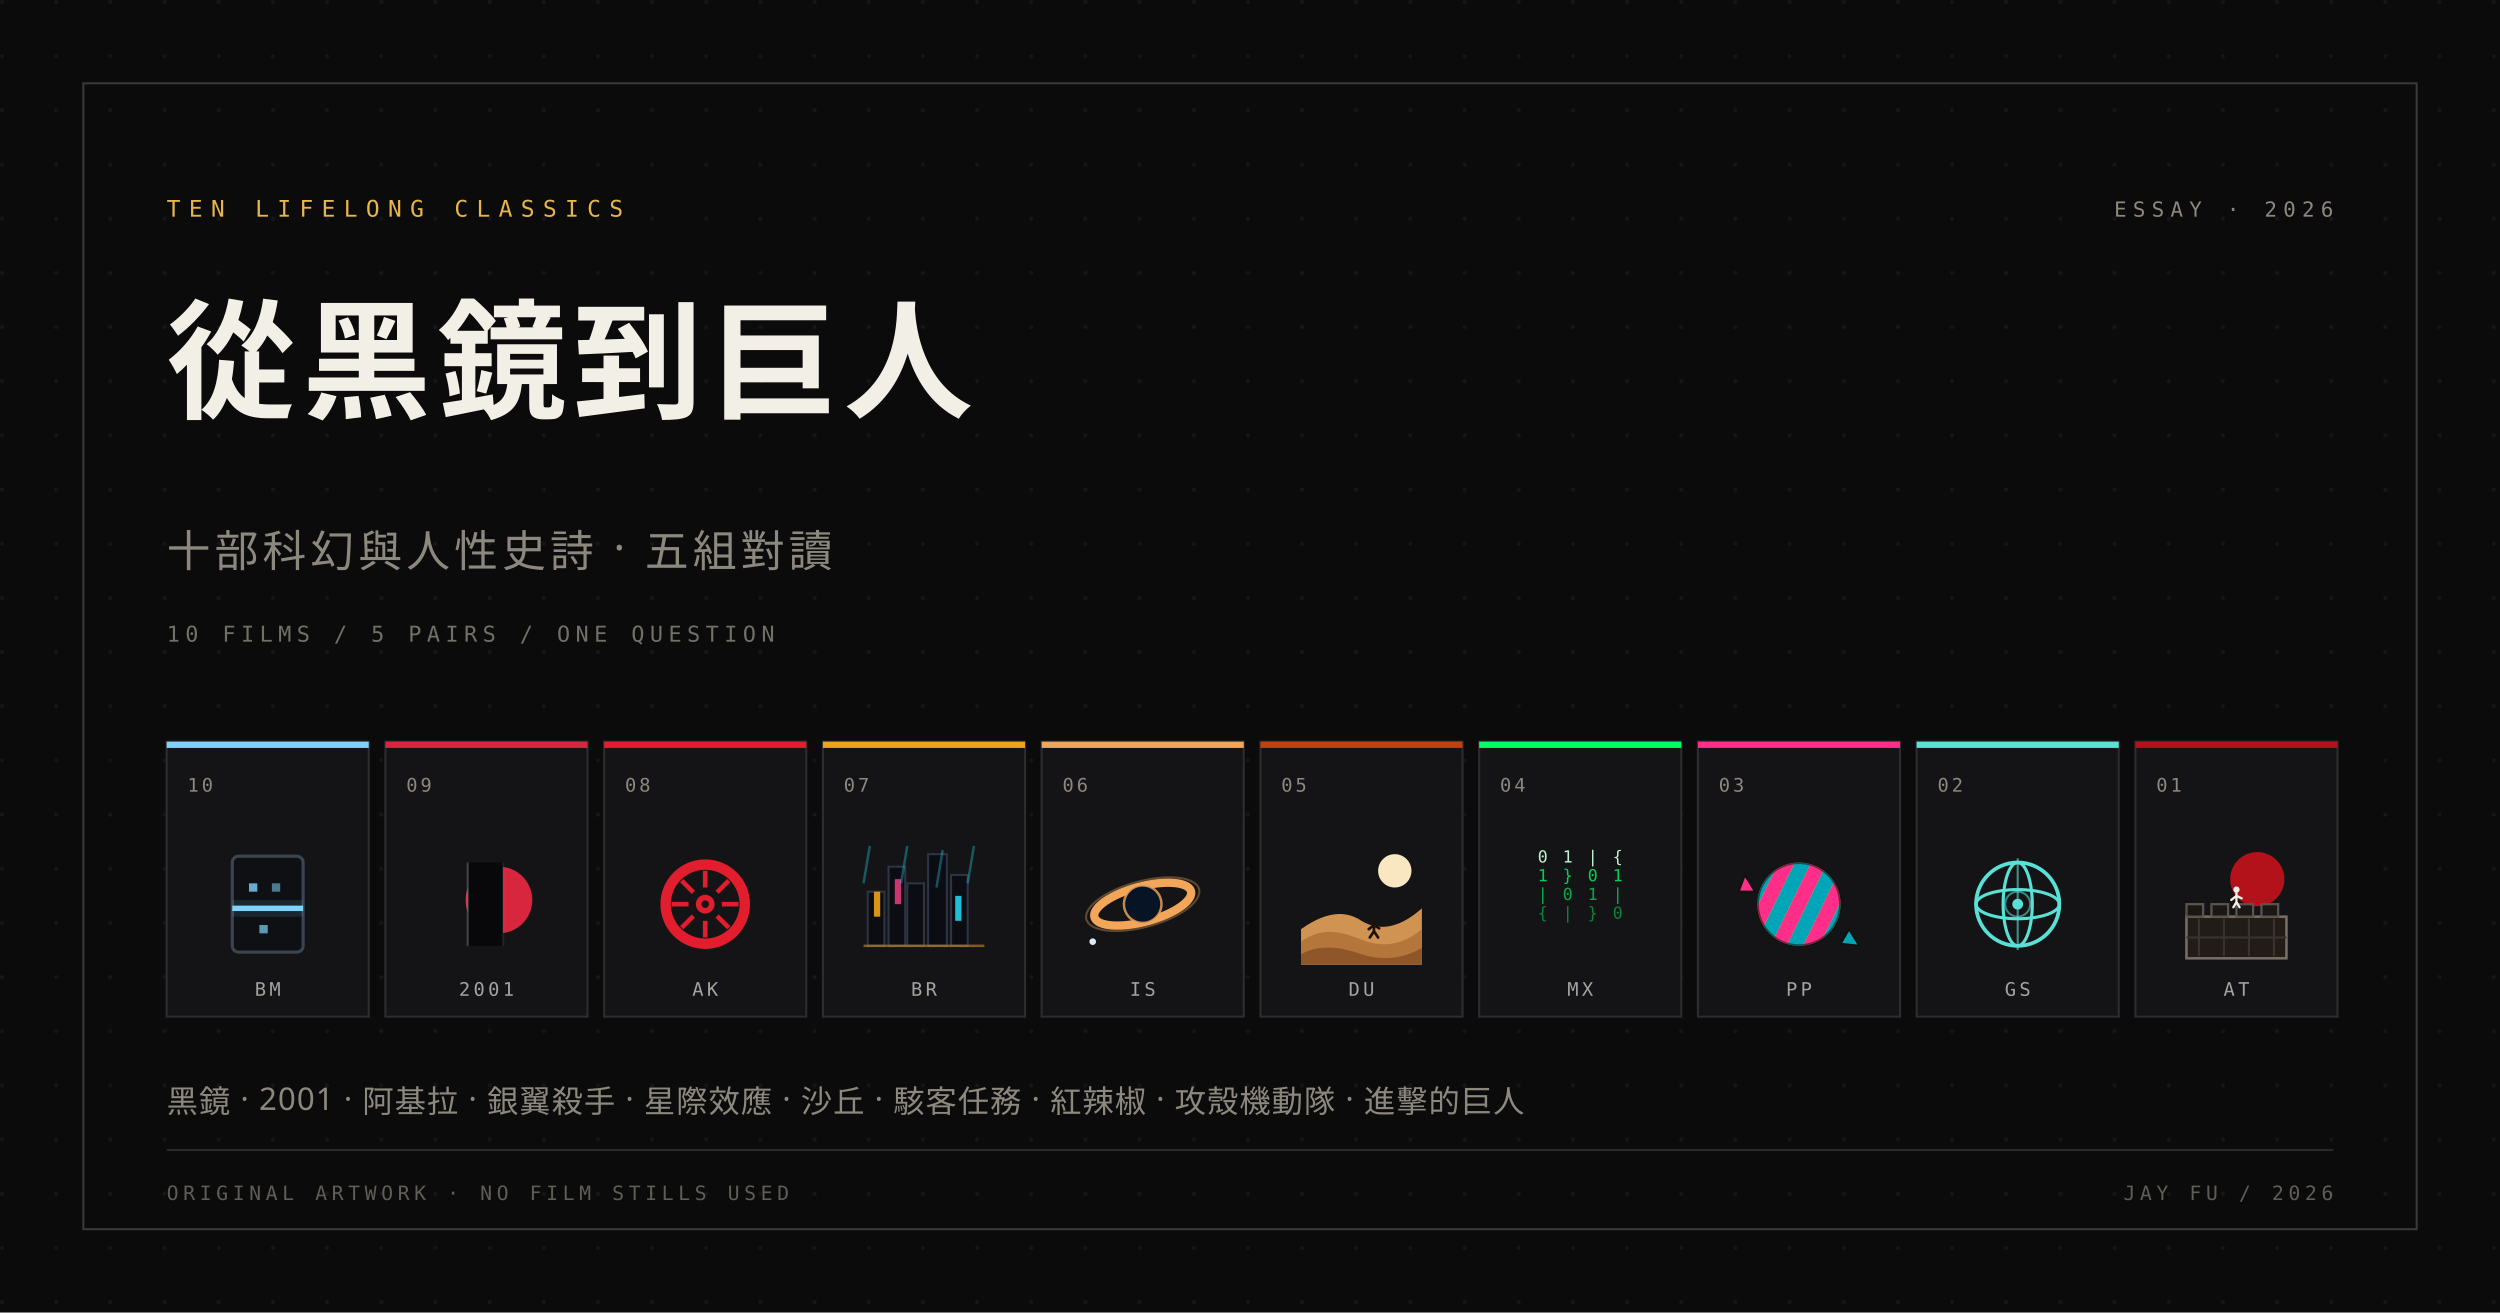
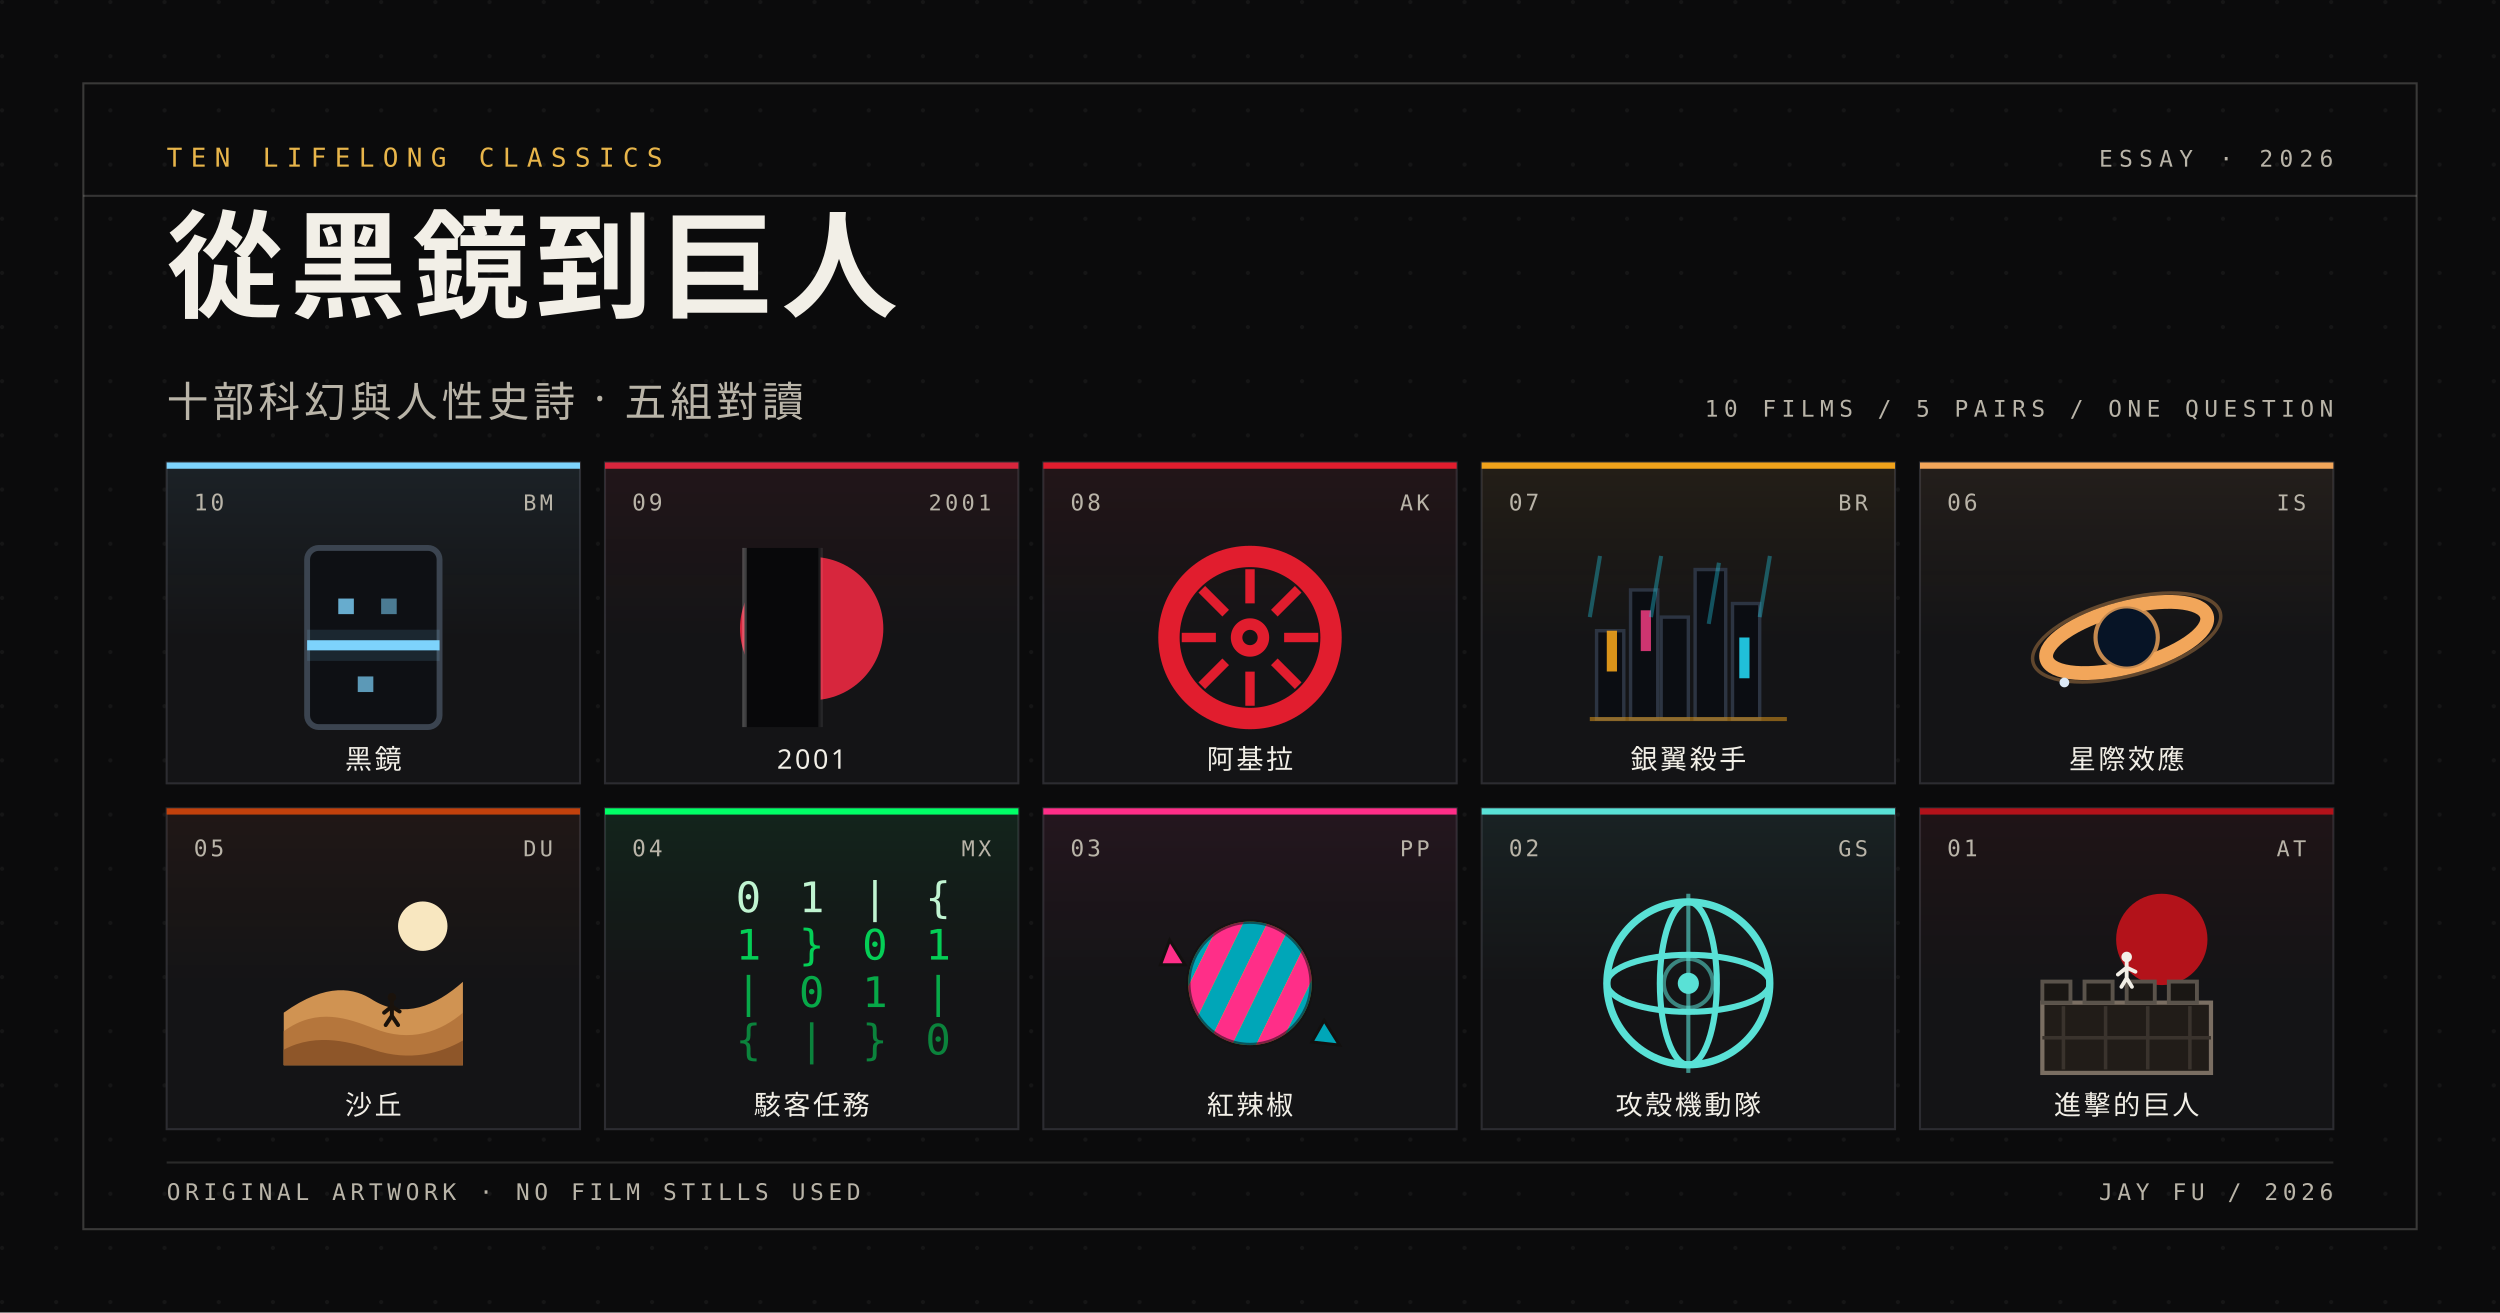
<svg xmlns="http://www.w3.org/2000/svg" width="1200" height="630" viewBox="0 0 1200 630">
  <defs>
    <linearGradient id="cfade" x1="0" y1="0" x2="1" y2="0">
      <stop offset="0" stop-color="#E8B54A" stop-opacity=".9" />
      <stop offset="1" stop-color="#E8B54A" stop-opacity=".15" />
+     </linearGradient>
+     <linearGradient id="cg01" x1="0" y1="0" x2="0" y2="1">
+       <stop offset="0" stop-color="#7DD3FC" stop-opacity=".07" />
+       <stop offset=".55" stop-color="#7DD3FC" stop-opacity="0" />
+     </linearGradient>
+     <linearGradient id="cg02" x1="0" y1="0" x2="0" y2="1">
+       <stop offset="0" stop-color="#D7263D" stop-opacity=".07" />
+       <stop offset=".55" stop-color="#D7263D" stop-opacity="0" />
+     </linearGradient>
+     <linearGradient id="cg03" x1="0" y1="0" x2="0" y2="1">
+       <stop offset="0" stop-color="#E11D2E" stop-opacity=".07" />
+       <stop offset=".55" stop-color="#E11D2E" stop-opacity="0" />
+     </linearGradient>
+     <linearGradient id="cg04" x1="0" y1="0" x2="0" y2="1">
+       <stop offset="0" stop-color="#F0A21B" stop-opacity=".07" />
+       <stop offset=".55" stop-color="#F0A21B" stop-opacity="0" />
+     </linearGradient>
+     <linearGradient id="cg05" x1="0" y1="0" x2="0" y2="1">
+       <stop offset="0" stop-color="#F2A65A" stop-opacity=".07" />
+       <stop offset=".55" stop-color="#F2A65A" stop-opacity="0" />
+     </linearGradient>
+     <linearGradient id="cg06" x1="0" y1="0" x2="0" y2="1">
+       <stop offset="0" stop-color="#C2410C" stop-opacity=".07" />
+       <stop offset=".55" stop-color="#C2410C" stop-opacity="0" />
+     </linearGradient>
+     <linearGradient id="cg07" x1="0" y1="0" x2="0" y2="1">
+       <stop offset="0" stop-color="#00FF66" stop-opacity=".07" />
+       <stop offset=".55" stop-color="#00FF66" stop-opacity="0" />
+     </linearGradient>
+     <linearGradient id="cg08" x1="0" y1="0" x2="0" y2="1">
+       <stop offset="0" stop-color="#FF2E88" stop-opacity=".07" />
+       <stop offset=".55" stop-color="#FF2E88" stop-opacity="0" />
+     </linearGradient>
+     <linearGradient id="cg09" x1="0" y1="0" x2="0" y2="1">
+       <stop offset="0" stop-color="#59E1D6" stop-opacity=".07" />
+       <stop offset=".55" stop-color="#59E1D6" stop-opacity="0" />
+     </linearGradient>
+     <linearGradient id="cg10" x1="0" y1="0" x2="0" y2="1">
+       <stop offset="0" stop-color="#B3121A" stop-opacity=".07" />
+       <stop offset=".55" stop-color="#B3121A" stop-opacity="0" />
    </linearGradient>
  </defs>
  <rect width="1200" height="630" fill="#0B0B0C" />
  <pattern id="dots" width="26" height="26" patternUnits="userSpaceOnUse">
    <circle cx="1" cy="1" r="1" fill="#FFFFFF" opacity="0.045" />
  </pattern>
  <rect width="1200" height="630" fill="url(#dots)" />
  <rect x="40" y="40" width="1120" height="550" fill="none" stroke="#F2EFE7" stroke-width="1" opacity=".2" />
-   <text x="80" y="104" font-family="'SF Mono','Menlo','DejaVu Sans Mono',monospace" font-size="11" letter-spacing="4" fill="#E8B54A">TEN LIFELONG CLASSICS</text>
-   <text x="1120" y="104" text-anchor="end" font-family="'SF Mono','Menlo','DejaVu Sans Mono',monospace" font-size="10" letter-spacing="3" fill="#8C887E">ESSAY · 2026</text>
-   <text x="80" y="196" font-family="'Songti TC','Noto Serif TC','Songti SC',serif" font-size="62" font-weight="700" letter-spacing="3" fill="#F2EFE7">從黑鏡到巨人</text>
-   <line x1="82" y1="222" x2="300" y2="222" stroke="url(#cfade)" stroke-width="3" />
-   <text x="80" y="272" font-family="'PingFang TC','Noto Sans TC','Heiti TC',sans-serif" font-size="21" letter-spacing="2" fill="#8C887E">十部科幻與人性史詩 · 五組對讀</text>
-   <text x="80" y="308" font-family="'SF Mono','Menlo','DejaVu Sans Mono',monospace" font-size="10.5" letter-spacing="2.6" fill="#8C887E" opacity=".8">10 FILMS / 5 PAIRS / ONE QUESTION</text>
-   <rect x="80" y="356" width="97" height="132" fill="#141416" stroke="#2C2C31" stroke-width="1" />
-   <rect x="80" y="356" width="97" height="3" fill="#7DD3FC" />
-   <text x="90" y="380" font-family="'SF Mono','Menlo','DejaVu Sans Mono',monospace" font-size="9" letter-spacing="1.4" fill="#8C887E">10</text>
-   <g data-mini="bm" transform="translate(128.5 434.0)">
+   <text x="80" y="80" font-family="'SF Mono','Menlo','DejaVu Sans Mono',monospace" font-size="12.5" letter-spacing="4" fill="#E8B54A">TEN LIFELONG CLASSICS</text>
+   <text x="1120" y="80" text-anchor="end" font-family="'SF Mono','Menlo','DejaVu Sans Mono',monospace" font-size="11" letter-spacing="3" fill="#B9B4A8">ESSAY · 2026</text>
+   <line x1="40" y1="94" x2="1160" y2="94" stroke="#F2EFE7" stroke-width="1" opacity=".18" />
+   <text x="80" y="148" font-family="'Songti TC','Noto Serif TC','Songti SC',serif" font-size="56" font-weight="700" letter-spacing="3" fill="#F2EFE7">從黑鏡到巨人</text>
+   <line x1="82" y1="170" x2="300" y2="170" stroke="url(#cfade)" stroke-width="3" />
+   <text x="80" y="200" font-family="'PingFang TC','Noto Sans TC','Heiti TC',sans-serif" font-size="20" letter-spacing="2" fill="#B9B4A8">十部科幻與人性史詩 · 五組對讀</text>
+   <text x="1120" y="200" text-anchor="end" font-family="'SF Mono','Menlo','DejaVu Sans Mono',monospace" font-size="11" letter-spacing="2.6" fill="#B9B4A8">10 FILMS / 5 PAIRS / ONE QUESTION</text>
+   <rect x="80.0" y="222" width="198.4" height="154" fill="#141416" stroke="#2C2C31" stroke-width="1" />
+   <rect x="80.0" y="222" width="198.4" height="154" fill="url(#cg01)" />
+   <rect x="80.0" y="222" width="198.4" height="3" fill="#7DD3FC" />
+   <text x="93.0" y="245" font-family="'SF Mono','Menlo','DejaVu Sans Mono',monospace" font-size="11" letter-spacing="1.4" fill="#B9B4A8">10</text>
+   <text x="265.4" y="245" text-anchor="end" font-family="'SF Mono','Menlo','DejaVu Sans Mono',monospace" font-size="10.5" letter-spacing="1.6" fill="#B9B4A8">BM</text>
+   <g data-mini="bm" transform="translate(179.2 306.0) scale(1.8696) translate(-0.00 -0.00)">
    <rect x="-17" y="-23" width="34" height="46" rx="3" fill="#0E1014" stroke="#3B4450" stroke-width="1.5" />
    <rect x="-17" y="-2" width="34" height="8" fill="#7DD3FC" opacity=".12" />
    <line x1="-17" y1="2" x2="17" y2="2" stroke="#7DD3FC" stroke-width="2.6" />
    <rect x="-9" y="-10" width="4" height="4" fill="#7DD3FC" opacity=".8" />
    <rect x="2" y="-10" width="4" height="4" fill="#7DD3FC" opacity=".55" />
    <rect x="-4" y="10" width="4" height="4" fill="#7DD3FC" opacity=".7" />
  </g>
-   <text x="128.5" y="478" text-anchor="middle" font-family="'SF Mono','Menlo','DejaVu Sans Mono',monospace" font-size="9" letter-spacing="1.6" fill="#F2EFE7" opacity=".65">BM</text>
-   <rect x="185" y="356" width="97" height="132" fill="#141416" stroke="#2C2C31" stroke-width="1" />
-   <rect x="185" y="356" width="97" height="3" fill="#D7263D" />
-   <text x="195" y="380" font-family="'SF Mono','Menlo','DejaVu Sans Mono',monospace" font-size="9" letter-spacing="1.4" fill="#8C887E">09</text>
-   <g data-mini="2001" transform="translate(233.5 434.0)">
+   <text x="179.2" y="369" text-anchor="middle" font-family="'PingFang TC','Noto Sans TC','Heiti TC',sans-serif" font-size="13" letter-spacing="1.2" fill="#F2EFE7">黑鏡</text>
+   <rect x="290.4" y="222" width="198.4" height="154" fill="#141416" stroke="#2C2C31" stroke-width="1" />
+   <rect x="290.4" y="222" width="198.4" height="154" fill="url(#cg02)" />
+   <rect x="290.4" y="222" width="198.4" height="3" fill="#D7263D" />
+   <text x="303.4" y="245" font-family="'SF Mono','Menlo','DejaVu Sans Mono',monospace" font-size="11" letter-spacing="1.4" fill="#B9B4A8">09</text>
+   <text x="475.8" y="245" text-anchor="end" font-family="'SF Mono','Menlo','DejaVu Sans Mono',monospace" font-size="10.5" letter-spacing="1.6" fill="#B9B4A8">2001</text>
+   <g data-mini="2001" transform="translate(389.6 306.0) scale(2.15) translate(-6.00 -0.00)">
    <circle cx="6" cy="-2" r="16" fill="#D7263D" />
    <rect x="-9" y="-20" width="17" height="40" fill="#08080A" />
    <line x1="-9" y1="-20" x2="-9" y2="20" stroke="#FFFFFF" stroke-opacity=".22" />
    <line x1="8" y1="-20" x2="8" y2="20" stroke="#FFFFFF" stroke-opacity=".08" />
  </g>
-   <text x="233.5" y="478" text-anchor="middle" font-family="'SF Mono','Menlo','DejaVu Sans Mono',monospace" font-size="9" letter-spacing="1.6" fill="#F2EFE7" opacity=".65">2001</text>
-   <rect x="290" y="356" width="97" height="132" fill="#141416" stroke="#2C2C31" stroke-width="1" />
-   <rect x="290" y="356" width="97" height="3" fill="#E11D2E" />
-   <text x="300" y="380" font-family="'SF Mono','Menlo','DejaVu Sans Mono',monospace" font-size="9" letter-spacing="1.4" fill="#8C887E">08</text>
-   <g data-mini="ak" transform="translate(338.5 434.0)">
+   <text x="389.6" y="369" text-anchor="middle" font-family="'PingFang TC','Noto Sans TC','Heiti TC',sans-serif" font-size="13" letter-spacing="1.2" fill="#F2EFE7">2001</text>
+   <rect x="500.8" y="222" width="198.4" height="154" fill="#141416" stroke="#2C2C31" stroke-width="1" />
+   <rect x="500.8" y="222" width="198.4" height="154" fill="url(#cg03)" />
+   <rect x="500.8" y="222" width="198.4" height="3" fill="#E11D2E" />
+   <text x="513.8" y="245" font-family="'SF Mono','Menlo','DejaVu Sans Mono',monospace" font-size="11" letter-spacing="1.4" fill="#B9B4A8">08</text>
+   <text x="686.2" y="245" text-anchor="end" font-family="'SF Mono','Menlo','DejaVu Sans Mono',monospace" font-size="10.5" letter-spacing="1.6" fill="#B9B4A8">AK</text>
+   <g data-mini="ak" transform="translate(600.0 306.0) scale(2.0476) translate(-0.00 -0.00)">
    <circle cx="0" cy="0" r="19" fill="none" stroke="#E11D2E" stroke-width="5" />
    <line x1="8.0" y1="0.0" x2="16.0" y2="0.0" stroke="#E11D2E" stroke-width="2.2" />
    <line x1="5.7" y1="5.7" x2="11.3" y2="11.3" stroke="#E11D2E" stroke-width="2.2" />
    <line x1="0.0" y1="8.0" x2="0.0" y2="16.0" stroke="#E11D2E" stroke-width="2.2" />
    <line x1="-5.7" y1="5.7" x2="-11.3" y2="11.3" stroke="#E11D2E" stroke-width="2.2" />
    <line x1="-8.0" y1="0.0" x2="-16.0" y2="0.0" stroke="#E11D2E" stroke-width="2.2" />
    <line x1="-5.7" y1="-5.7" x2="-11.3" y2="-11.3" stroke="#E11D2E" stroke-width="2.2" />
    <line x1="-0.0" y1="-8.0" x2="-0.0" y2="-16.0" stroke="#E11D2E" stroke-width="2.2" />
    <line x1="5.7" y1="-5.7" x2="11.3" y2="-11.3" stroke="#E11D2E" stroke-width="2.2" />
    <circle cx="0" cy="0" r="4.5" fill="#E11D2E" />
    <circle cx="0" cy="0" r="1.8" fill="#141416" />
  </g>
-   <text x="338.5" y="478" text-anchor="middle" font-family="'SF Mono','Menlo','DejaVu Sans Mono',monospace" font-size="9" letter-spacing="1.6" fill="#F2EFE7" opacity=".65">AK</text>
-   <rect x="395" y="356" width="97" height="132" fill="#141416" stroke="#2C2C31" stroke-width="1" />
-   <rect x="395" y="356" width="97" height="3" fill="#F0A21B" />
-   <text x="405" y="380" font-family="'SF Mono','Menlo','DejaVu Sans Mono',monospace" font-size="9" letter-spacing="1.4" fill="#8C887E">07</text>
-   <g data-mini="br" transform="translate(443.5 434.0)">
+   <text x="600.0" y="369" text-anchor="middle" font-family="'PingFang TC','Noto Sans TC','Heiti TC',sans-serif" font-size="13" letter-spacing="1.2" fill="#F2EFE7">阿基拉</text>
+   <rect x="711.2" y="222" width="198.4" height="154" fill="#141416" stroke="#2C2C31" stroke-width="1" />
+   <rect x="711.2" y="222" width="198.4" height="154" fill="url(#cg04)" />
+   <rect x="711.2" y="222" width="198.4" height="3" fill="#F0A21B" />
+   <text x="724.2" y="245" font-family="'SF Mono','Menlo','DejaVu Sans Mono',monospace" font-size="11" letter-spacing="1.4" fill="#B9B4A8">07</text>
+   <text x="896.6" y="245" text-anchor="end" font-family="'SF Mono','Menlo','DejaVu Sans Mono',monospace" font-size="10.5" letter-spacing="1.6" fill="#B9B4A8">BR</text>
+   <g data-mini="br" transform="translate(810.4 306.0) scale(1.631) translate(-0.00 4.00)">
    <rect x="-27" y="-6" width="8" height="26" fill="#0B0D12" stroke="#2C3442" stroke-width="1" />
    <rect x="-17" y="-18" width="8" height="38" fill="#0B0D12" stroke="#2C3442" stroke-width="1" />
    <rect x="-8" y="-10" width="8" height="30" fill="#0B0D12" stroke="#2C3442" stroke-width="1" />
    <rect x="2" y="-24" width="9" height="44" fill="#0B0D12" stroke="#2C3442" stroke-width="1" />
    <rect x="13" y="-14" width="8" height="34" fill="#0B0D12" stroke="#2C3442" stroke-width="1" />
    <rect x="-24" y="-6" width="3" height="12" fill="#F0A21B" opacity=".9" />
    <rect x="-14" y="-12" width="3" height="12" fill="#E23A7A" opacity=".9" />
    <rect x="15" y="-4" width="3" height="12" fill="#22D3EE" opacity=".9" />
    <line x1="-26" y1="-28" x2="-29" y2="-10" stroke="#22D3EE" stroke-width="1.2" opacity=".35" />
    <line x1="-8" y1="-28" x2="-11" y2="-10" stroke="#22D3EE" stroke-width="1.2" opacity=".35" />
    <line x1="9" y1="-26" x2="6" y2="-8" stroke="#22D3EE" stroke-width="1.2" opacity=".35" />
    <line x1="24" y1="-28" x2="21" y2="-10" stroke="#22D3EE" stroke-width="1.2" opacity=".35" />
    <line x1="-29" y1="20" x2="29" y2="20" stroke="#F0A21B" stroke-width="1.2" opacity=".5" />
  </g>
-   <text x="443.5" y="478" text-anchor="middle" font-family="'SF Mono','Menlo','DejaVu Sans Mono',monospace" font-size="9" letter-spacing="1.6" fill="#F2EFE7" opacity=".65">BR</text>
-   <rect x="500" y="356" width="97" height="132" fill="#141416" stroke="#2C2C31" stroke-width="1" />
-   <rect x="500" y="356" width="97" height="3" fill="#F2A65A" />
-   <text x="510" y="380" font-family="'SF Mono','Menlo','DejaVu Sans Mono',monospace" font-size="9" letter-spacing="1.4" fill="#8C887E">06</text>
-   <g data-mini="is" transform="translate(548.5 434.0)">
+   <text x="810.4" y="369" text-anchor="middle" font-family="'PingFang TC','Noto Sans TC','Heiti TC',sans-serif" font-size="13" letter-spacing="1.2" fill="#F2EFE7">銀翼殺手</text>
+   <rect x="921.6" y="222" width="198.4" height="154" fill="#141416" stroke="#2C2C31" stroke-width="1" />
+   <rect x="921.6" y="222" width="198.4" height="154" fill="url(#cg05)" />
+   <rect x="921.6" y="222" width="198.4" height="3" fill="#F2A65A" />
+   <text x="934.6" y="245" font-family="'SF Mono','Menlo','DejaVu Sans Mono',monospace" font-size="11" letter-spacing="1.4" fill="#B9B4A8">06</text>
+   <text x="1107.0" y="245" text-anchor="end" font-family="'SF Mono','Menlo','DejaVu Sans Mono',monospace" font-size="10.5" letter-spacing="1.6" fill="#B9B4A8">IS</text>
+   <g data-mini="is" transform="translate(1020.8 306.0) scale(1.6607) translate(-0.00 -0.00)">
    <g transform="rotate(-15)">
      <ellipse cx="0" cy="0" rx="28" ry="11" fill="none" stroke="#F2A65A" stroke-width="1" opacity=".35" />
      <ellipse cx="0" cy="0" rx="24" ry="8.5" fill="none" stroke="#F2A65A" stroke-width="4" />
    </g>
    <circle cx="0" cy="0" r="9" fill="#071426" />
    <circle cx="0" cy="0" r="9" fill="none" stroke="#F2A65A" stroke-width="1.2" opacity=".8" />
-     <circle cx="-24" cy="18" r="1.6" fill="#DCE9F7" />
-   </g>
-   <text x="548.5" y="478" text-anchor="middle" font-family="'SF Mono','Menlo','DejaVu Sans Mono',monospace" font-size="9" letter-spacing="1.6" fill="#F2EFE7" opacity=".65">IS</text>
-   <rect x="605" y="356" width="97" height="132" fill="#141416" stroke="#2C2C31" stroke-width="1" />
-   <rect x="605" y="356" width="97" height="3" fill="#C2410C" />
-   <text x="615" y="380" font-family="'SF Mono','Menlo','DejaVu Sans Mono',monospace" font-size="9" letter-spacing="1.4" fill="#8C887E">05</text>
-   <g data-mini="du" transform="translate(653.5 434.0)">
+     <circle cx="-18" cy="13" r="1.4" fill="#DCE9F7" />
+   </g>
+   <text x="1020.8" y="369" text-anchor="middle" font-family="'PingFang TC','Noto Sans TC','Heiti TC',sans-serif" font-size="13" letter-spacing="1.2" fill="#F2EFE7">星際效應</text>
+   <rect x="80.0" y="388" width="198.4" height="154" fill="#141416" stroke="#2C2C31" stroke-width="1" />
+   <rect x="80.0" y="388" width="198.4" height="154" fill="url(#cg06)" />
+   <rect x="80.0" y="388" width="198.4" height="3" fill="#C2410C" />
+   <text x="93.0" y="411" font-family="'SF Mono','Menlo','DejaVu Sans Mono',monospace" font-size="11" letter-spacing="1.4" fill="#B9B4A8">05</text>
+   <text x="265.4" y="411" text-anchor="end" font-family="'SF Mono','Menlo','DejaVu Sans Mono',monospace" font-size="10.5" letter-spacing="1.6" fill="#B9B4A8">DU</text>
+   <g data-mini="du" transform="translate(179.2 472.0) scale(1.4828) translate(-0.00 -2.50)">
    <circle cx="16" cy="-16" r="8" fill="#F8E7C0" />
    <path d="M-29 12 C-15 2 -6 4 0 8 C10 14 20 10 29 2 L29 29 L-29 29 Z" fill="#D09352" />
    <path d="M-29 18 C-18 10 -8 14 0 17 C12 22 22 18 29 12 L29 29 L-29 29 Z" fill="#B5763C" />
    <path d="M-29 24 C-18 18 -6 22 0 24 C12 28 22 25 29 21 L29 29 L-29 29 Z" fill="#8E5629" />
    <circle cx="6" cy="7" r="1.4" fill="#1A120B" />
    <path d="M6 8.5 L6 13 M6 10 L3.5 12 M6 10 L8.5 11.6 M6 13 L4 16 M6 13 L8 16" fill="none" stroke="#1A120B" stroke-width="1.3" stroke-linecap="round" />
  </g>
-   <text x="653.5" y="478" text-anchor="middle" font-family="'SF Mono','Menlo','DejaVu Sans Mono',monospace" font-size="9" letter-spacing="1.6" fill="#F2EFE7" opacity=".65">DU</text>
-   <rect x="710" y="356" width="97" height="132" fill="#141416" stroke="#2C2C31" stroke-width="1" />
-   <rect x="710" y="356" width="97" height="3" fill="#00FF66" />
-   <text x="720" y="380" font-family="'SF Mono','Menlo','DejaVu Sans Mono',monospace" font-size="9" letter-spacing="1.4" fill="#8C887E">04</text>
-   <g data-mini="mx" transform="translate(758.5 434.0)">
+   <text x="179.2" y="535" text-anchor="middle" font-family="'PingFang TC','Noto Sans TC','Heiti TC',sans-serif" font-size="13" letter-spacing="1.2" fill="#F2EFE7">沙丘</text>
+   <rect x="290.4" y="388" width="198.4" height="154" fill="#141416" stroke="#2C2C31" stroke-width="1" />
+   <rect x="290.4" y="388" width="198.4" height="154" fill="url(#cg07)" />
+   <rect x="290.4" y="388" width="198.4" height="3" fill="#00FF66" />
+   <text x="303.4" y="411" font-family="'SF Mono','Menlo','DejaVu Sans Mono',monospace" font-size="11" letter-spacing="1.4" fill="#B9B4A8">04</text>
+   <text x="475.8" y="411" text-anchor="end" font-family="'SF Mono','Menlo','DejaVu Sans Mono',monospace" font-size="10.5" letter-spacing="1.6" fill="#B9B4A8">MX</text>
+   <g data-mini="mx" transform="translate(389.6 472.0) scale(2.5294) translate(6.00 6.50)">
    <text x="-18" y="-20" text-anchor="middle" font-family="'SF Mono','Menlo','DejaVu Sans Mono',monospace" font-size="8" fill="#C8FFDA" opacity="0.95">0</text>
    <text x="-18" y="-11" text-anchor="middle" font-family="'SF Mono','Menlo','DejaVu Sans Mono',monospace" font-size="8" fill="#00FF66" opacity="0.79">1</text>
    <text x="-18" y="-2" text-anchor="middle" font-family="'SF Mono','Menlo','DejaVu Sans Mono',monospace" font-size="8" fill="#00FF66" opacity="0.63">|</text>
    <text x="-18" y="7" text-anchor="middle" font-family="'SF Mono','Menlo','DejaVu Sans Mono',monospace" font-size="8" fill="#00FF66" opacity="0.47">{</text>
    <text x="-6" y="-20" text-anchor="middle" font-family="'SF Mono','Menlo','DejaVu Sans Mono',monospace" font-size="8" fill="#C8FFDA" opacity="0.95">1</text>
    <text x="-6" y="-11" text-anchor="middle" font-family="'SF Mono','Menlo','DejaVu Sans Mono',monospace" font-size="8" fill="#00FF66" opacity="0.79">}</text>
    <text x="-6" y="-2" text-anchor="middle" font-family="'SF Mono','Menlo','DejaVu Sans Mono',monospace" font-size="8" fill="#00FF66" opacity="0.63">0</text>
    <text x="-6" y="7" text-anchor="middle" font-family="'SF Mono','Menlo','DejaVu Sans Mono',monospace" font-size="8" fill="#00FF66" opacity="0.47">|</text>
    <text x="6" y="-20" text-anchor="middle" font-family="'SF Mono','Menlo','DejaVu Sans Mono',monospace" font-size="8" fill="#C8FFDA" opacity="0.95">|</text>
    <text x="6" y="-11" text-anchor="middle" font-family="'SF Mono','Menlo','DejaVu Sans Mono',monospace" font-size="8" fill="#00FF66" opacity="0.79">0</text>
    <text x="6" y="-2" text-anchor="middle" font-family="'SF Mono','Menlo','DejaVu Sans Mono',monospace" font-size="8" fill="#00FF66" opacity="0.63">1</text>
    <text x="6" y="7" text-anchor="middle" font-family="'SF Mono','Menlo','DejaVu Sans Mono',monospace" font-size="8" fill="#00FF66" opacity="0.47">}</text>
    <text x="18" y="-20" text-anchor="middle" font-family="'SF Mono','Menlo','DejaVu Sans Mono',monospace" font-size="8" fill="#C8FFDA" opacity="0.95">{</text>
    <text x="18" y="-11" text-anchor="middle" font-family="'SF Mono','Menlo','DejaVu Sans Mono',monospace" font-size="8" fill="#00FF66" opacity="0.79">1</text>
    <text x="18" y="-2" text-anchor="middle" font-family="'SF Mono','Menlo','DejaVu Sans Mono',monospace" font-size="8" fill="#00FF66" opacity="0.63">|</text>
    <text x="18" y="7" text-anchor="middle" font-family="'SF Mono','Menlo','DejaVu Sans Mono',monospace" font-size="8" fill="#00FF66" opacity="0.47">0</text>
  </g>
-   <text x="758.5" y="478" text-anchor="middle" font-family="'SF Mono','Menlo','DejaVu Sans Mono',monospace" font-size="9" letter-spacing="1.6" fill="#F2EFE7" opacity=".65">MX</text>
-   <rect x="815" y="356" width="97" height="132" fill="#141416" stroke="#2C2C31" stroke-width="1" />
-   <rect x="815" y="356" width="97" height="3" fill="#FF2E88" />
-   <text x="825" y="380" font-family="'SF Mono','Menlo','DejaVu Sans Mono',monospace" font-size="9" letter-spacing="1.4" fill="#8C887E">03</text>
-   <g data-mini="pp" transform="translate(863.5 434.0)">
+   <text x="389.6" y="535" text-anchor="middle" font-family="'PingFang TC','Noto Sans TC','Heiti TC',sans-serif" font-size="13" letter-spacing="1.2" fill="#F2EFE7">駭客任務</text>
+   <rect x="500.8" y="388" width="198.4" height="154" fill="#141416" stroke="#2C2C31" stroke-width="1" />
+   <rect x="500.8" y="388" width="198.4" height="154" fill="url(#cg08)" />
+   <rect x="500.8" y="388" width="198.4" height="3" fill="#FF2E88" />
+   <text x="513.8" y="411" font-family="'SF Mono','Menlo','DejaVu Sans Mono',monospace" font-size="11" letter-spacing="1.4" fill="#B9B4A8">03</text>
+   <text x="686.2" y="411" text-anchor="end" font-family="'SF Mono','Menlo','DejaVu Sans Mono',monospace" font-size="10.5" letter-spacing="1.6" fill="#B9B4A8">PP</text>
+   <g data-mini="pp" transform="translate(600.0 472.0) scale(1.4828) translate(-0.00 -0.00)">
    <defs>
      <clipPath id="mini-pp-clip">
        <circle cx="0" cy="0" r="20" />
      </clipPath>
    </defs>
    <circle cx="0" cy="0" r="20" fill="#FFD400" />
    <g clip-path="url(#mini-pp-clip)" transform="rotate(26)">
      <rect x="-31.5" y="-28" width="7" height="56" fill="#FF2E88" />
      <rect x="-24.5" y="-28" width="7" height="56" fill="#00A6B8" />
      <rect x="-17.5" y="-28" width="7" height="56" fill="#FF2E88" />
      <rect x="-10.5" y="-28" width="7" height="56" fill="#00A6B8" />
      <rect x="-3.5" y="-28" width="7" height="56" fill="#FF2E88" />
      <rect x="3.5" y="-28" width="7" height="56" fill="#00A6B8" />
      <rect x="10.5" y="-28" width="7" height="56" fill="#FF2E88" />
      <rect x="17.5" y="-28" width="7" height="56" fill="#00A6B8" />
      <rect x="24.5" y="-28" width="7" height="56" fill="#FF2E88" />
    </g>
    <circle cx="0" cy="0" r="20" fill="none" stroke="#12100F" stroke-width="1.5" opacity=".55" />
    <path d="M-26 -14 L-21 -6 L-29 -6 Z" fill="#FF2E88" stroke="#12100F" stroke-width="1" />
    <path d="M24 12 L29 20 L20 19 Z" fill="#00A6B8" stroke="#12100F" stroke-width="1" />
  </g>
-   <text x="863.5" y="478" text-anchor="middle" font-family="'SF Mono','Menlo','DejaVu Sans Mono',monospace" font-size="9" letter-spacing="1.6" fill="#F2EFE7" opacity=".65">PP</text>
-   <rect x="920" y="356" width="97" height="132" fill="#141416" stroke="#2C2C31" stroke-width="1" />
-   <rect x="920" y="356" width="97" height="3" fill="#59E1D6" />
-   <text x="930" y="380" font-family="'SF Mono','Menlo','DejaVu Sans Mono',monospace" font-size="9" letter-spacing="1.4" fill="#8C887E">02</text>
-   <g data-mini="gs" transform="translate(968.5 434.0)">
+   <text x="600.0" y="535" text-anchor="middle" font-family="'PingFang TC','Noto Sans TC','Heiti TC',sans-serif" font-size="13" letter-spacing="1.2" fill="#F2EFE7">紅辣椒</text>
+   <rect x="711.2" y="388" width="198.4" height="154" fill="#141416" stroke="#2C2C31" stroke-width="1" />
+   <rect x="711.2" y="388" width="198.4" height="154" fill="url(#cg09)" />
+   <rect x="711.2" y="388" width="198.4" height="3" fill="#59E1D6" />
+   <text x="724.2" y="411" font-family="'SF Mono','Menlo','DejaVu Sans Mono',monospace" font-size="11" letter-spacing="1.4" fill="#B9B4A8">02</text>
+   <text x="896.6" y="411" text-anchor="end" font-family="'SF Mono','Menlo','DejaVu Sans Mono',monospace" font-size="10.5" letter-spacing="1.6" fill="#B9B4A8">GS</text>
+   <g data-mini="gs" transform="translate(810.4 472.0) scale(1.9545) translate(-0.00 -0.00)">
    <circle cx="0" cy="0" r="20" fill="none" stroke="#59E1D6" stroke-width="1.8" />
    <ellipse cx="0" cy="0" rx="20" ry="7" fill="none" stroke="#59E1D6" stroke-width="1.5" />
    <ellipse cx="0" cy="0" rx="7" ry="20" fill="none" stroke="#59E1D6" stroke-width="1.5" />
    <line x1="0" y1="-22" x2="0" y2="22" stroke="#59E1D6" stroke-width="1" opacity=".6" />
    <circle cx="0" cy="0" r="6" fill="none" stroke="#59E1D6" stroke-width="1" opacity=".55" />
    <circle cx="0" cy="0" r="2.6" fill="#59E1D6" />
  </g>
-   <text x="968.5" y="478" text-anchor="middle" font-family="'SF Mono','Menlo','DejaVu Sans Mono',monospace" font-size="9" letter-spacing="1.6" fill="#F2EFE7" opacity=".65">GS</text>
-   <rect x="1025" y="356" width="97" height="132" fill="#141416" stroke="#2C2C31" stroke-width="1" />
-   <rect x="1025" y="356" width="97" height="3" fill="#B3121A" />
-   <text x="1035" y="380" font-family="'SF Mono','Menlo','DejaVu Sans Mono',monospace" font-size="9" letter-spacing="1.4" fill="#8C887E">01</text>
-   <g data-mini="at" transform="translate(1073.5 434.0)">
+   <text x="810.4" y="535" text-anchor="middle" font-family="'PingFang TC','Noto Sans TC','Heiti TC',sans-serif" font-size="13" letter-spacing="1.2" fill="#F2EFE7">攻殼機動隊</text>
+   <rect x="921.6" y="388" width="198.4" height="154" fill="#141416" stroke="#2C2C31" stroke-width="1" />
+   <rect x="921.6" y="388" width="198.4" height="154" fill="url(#cg10)" />
+   <rect x="921.6" y="388" width="198.4" height="3" fill="#B3121A" />
+   <text x="934.6" y="411" font-family="'SF Mono','Menlo','DejaVu Sans Mono',monospace" font-size="11" letter-spacing="1.4" fill="#B9B4A8">01</text>
+   <text x="1107.0" y="411" text-anchor="end" font-family="'SF Mono','Menlo','DejaVu Sans Mono',monospace" font-size="10.5" letter-spacing="1.6" fill="#B9B4A8">AT</text>
+   <g data-mini="at" transform="translate(1020.8 472.0) scale(1.6863) translate(-0.00 -0.50)">
    <circle cx="10" cy="-12" r="13" fill="#B3121A" />
    <rect x="-24" y="6" width="48" height="20" fill="#211C18" stroke="#7A6E62" stroke-width="1.2" />
    <rect x="-24" y="0" width="8" height="6" fill="#1A1714" stroke="#5A534B" stroke-width="1.1" />
    <rect x="-12" y="0" width="8" height="6" fill="#1A1714" stroke="#5A534B" stroke-width="1.1" />
    <rect x="0" y="0" width="8" height="6" fill="#1A1714" stroke="#5A534B" stroke-width="1.1" />
    <rect x="12" y="0" width="8" height="6" fill="#1A1714" stroke="#5A534B" stroke-width="1.1" />
    <line x1="-18" y1="7" x2="-18" y2="25" stroke="#3A332D" stroke-width="1" />
    <line x1="-6" y1="7" x2="-6" y2="25" stroke="#3A332D" stroke-width="1" />
    <line x1="6" y1="7" x2="6" y2="25" stroke="#3A332D" stroke-width="1" />
    <line x1="18" y1="7" x2="18" y2="25" stroke="#3A332D" stroke-width="1" />
    <line x1="-24" y1="16" x2="24" y2="16" stroke="#3A332D" stroke-width="1" />
    <circle cx="0" cy="-7" r="1.5" fill="#F2EFE7" />
    <path d="M0 -5.5 L0 -1 M0 -4 L-2.5 -2 M0 -4 L2.5 -2.8 M0 -1 L-1.5 1.5 M0 -1 L1.5 1.5" fill="none" stroke="#F2EFE7" stroke-width="1.1" stroke-linecap="round" />
  </g>
-   <text x="1073.5" y="478" text-anchor="middle" font-family="'SF Mono','Menlo','DejaVu Sans Mono',monospace" font-size="9" letter-spacing="1.6" fill="#F2EFE7" opacity=".65">AT</text>
-   <text x="80" y="534" font-family="'PingFang TC','Noto Sans TC','Heiti TC',sans-serif" font-size="15" letter-spacing=".5" fill="#8C887E">黑鏡 · 2001 · 阿基拉 · 銀翼殺手 · 星際效應 · 沙丘 · 駭客任務 · 紅辣椒 · 攻殼機動隊 · 進擊的巨人</text>
-   <line x1="80" y1="552" x2="1120" y2="552" stroke="#F2EFE7" stroke-width="1" opacity=".14" />
-   <text x="80" y="576" font-family="'SF Mono','Menlo','DejaVu Sans Mono',monospace" font-size="9.5" letter-spacing="2.2" fill="#8C887E" opacity=".65">ORIGINAL ARTWORK · NO FILM STILLS USED</text>
-   <text x="1120" y="576" text-anchor="end" font-family="'SF Mono','Menlo','DejaVu Sans Mono',monospace" font-size="9.5" letter-spacing="2.2" fill="#8C887E" opacity=".65">JAY FU / 2026</text>
+   <text x="1020.8" y="535" text-anchor="middle" font-family="'PingFang TC','Noto Sans TC','Heiti TC',sans-serif" font-size="13" letter-spacing="1.2" fill="#F2EFE7">進擊的巨人</text>
+   <line x1="80" y1="558" x2="1120" y2="558" stroke="#F2EFE7" stroke-width="1" opacity=".14" />
+   <text x="80" y="576" font-family="'SF Mono','Menlo','DejaVu Sans Mono',monospace" font-size="11" letter-spacing="2.2" fill="#B9B4A8">ORIGINAL ARTWORK · NO FILM STILLS USED</text>
+   <text x="1120" y="576" text-anchor="end" font-family="'SF Mono','Menlo','DejaVu Sans Mono',monospace" font-size="11" letter-spacing="2.2" fill="#B9B4A8">JAY FU / 2026</text>
</svg>
